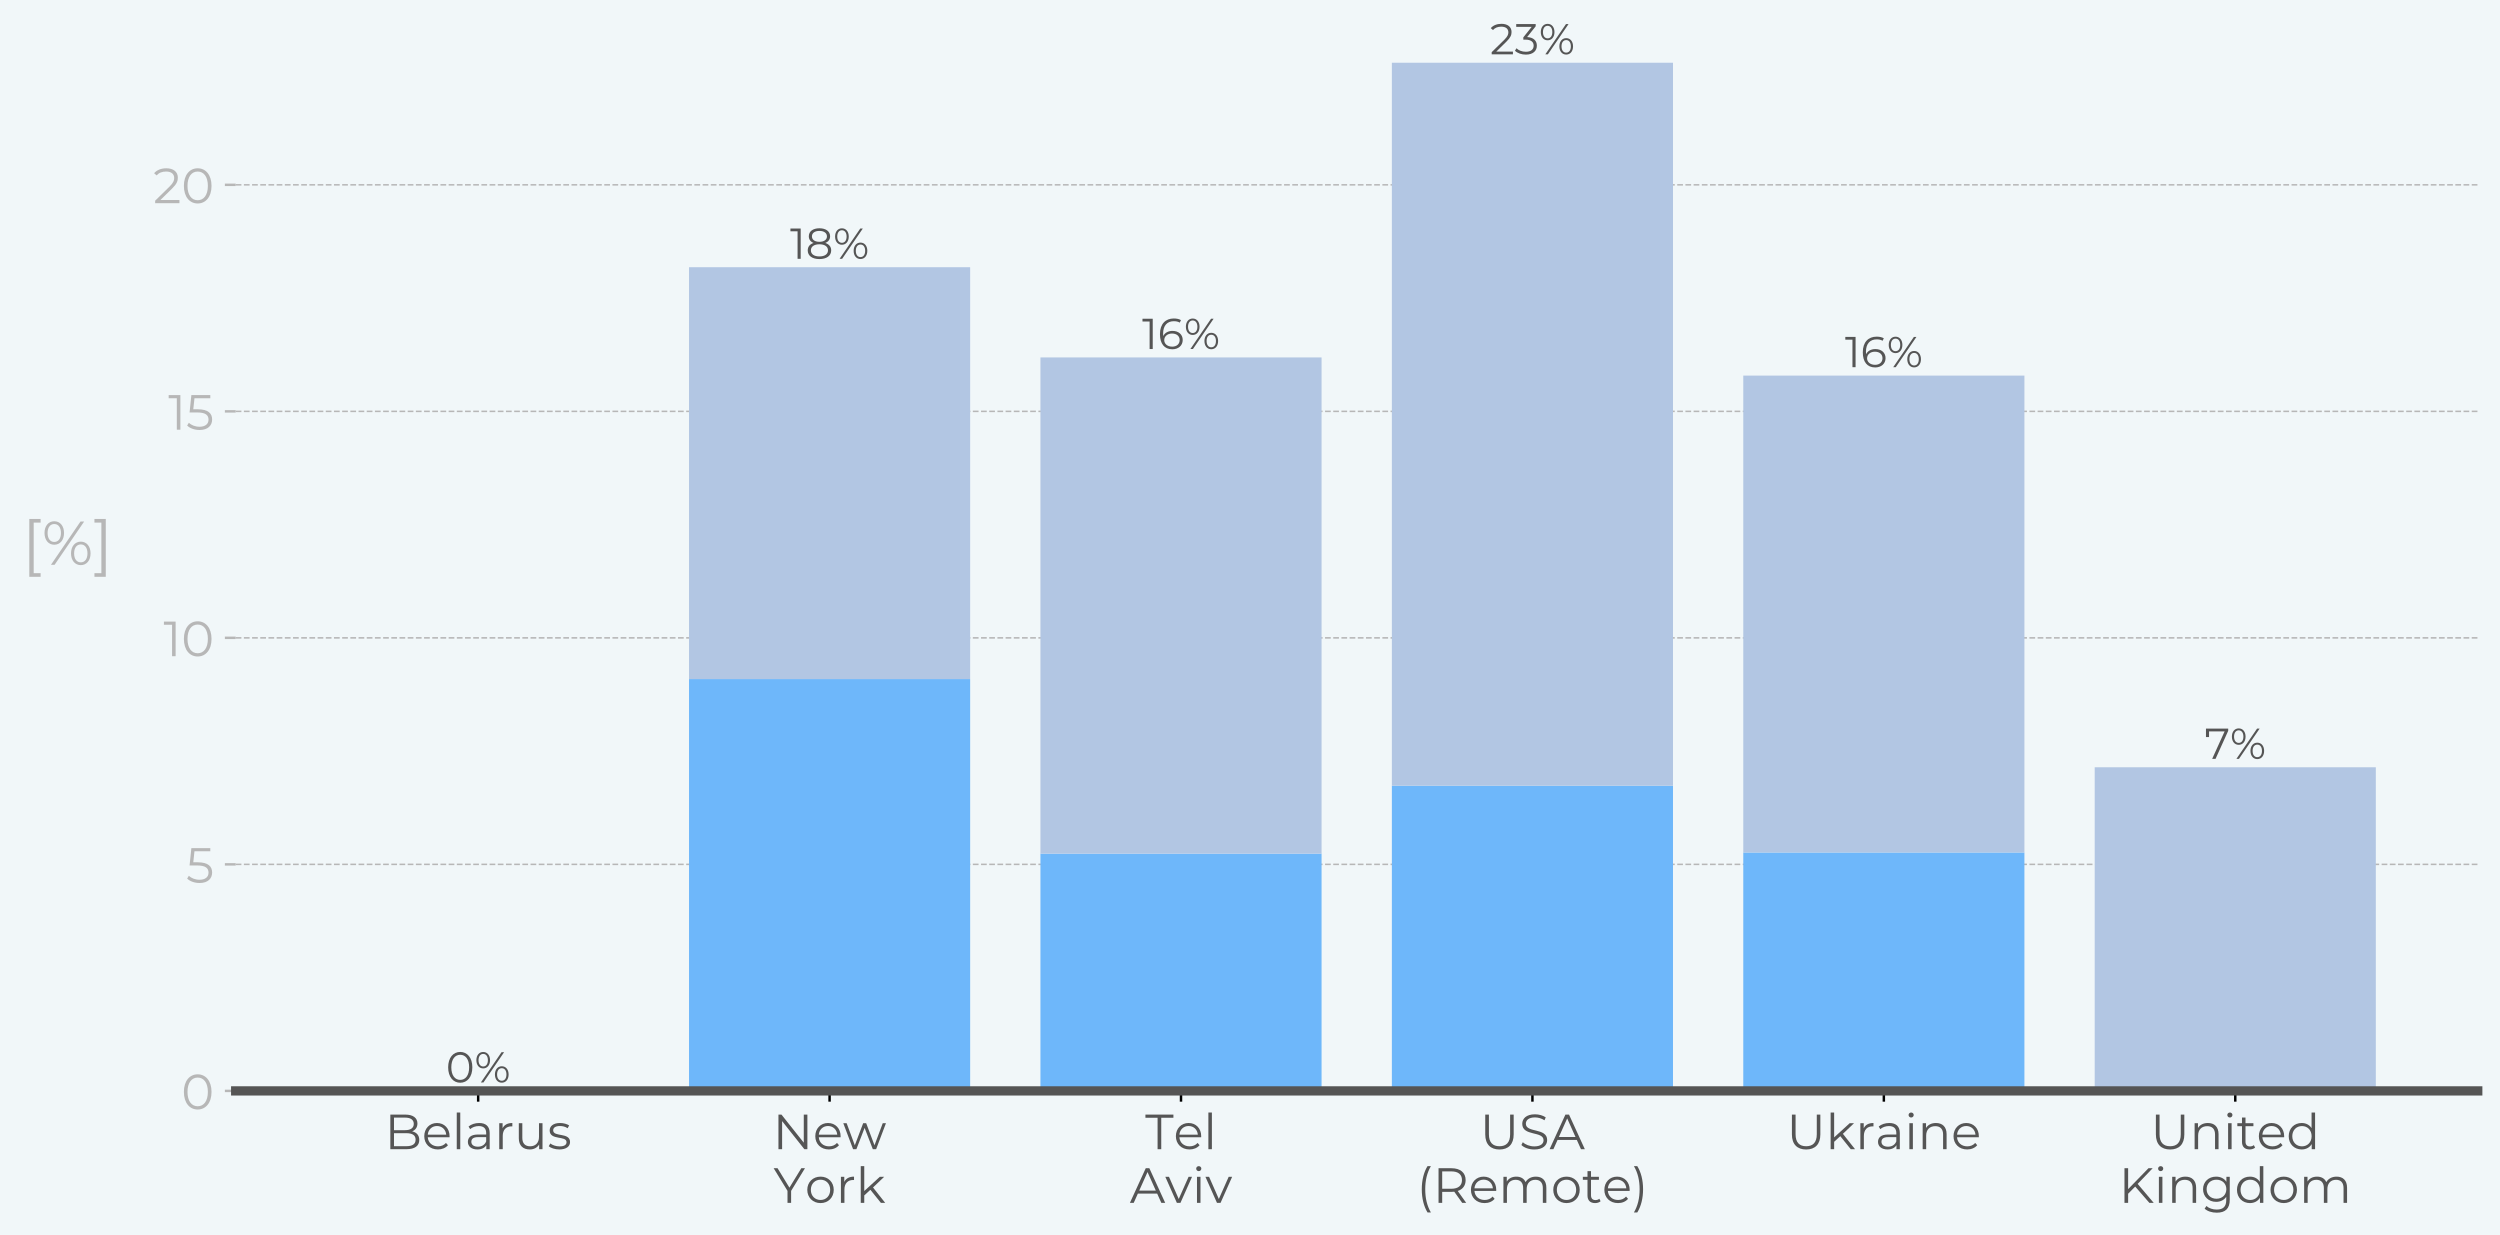
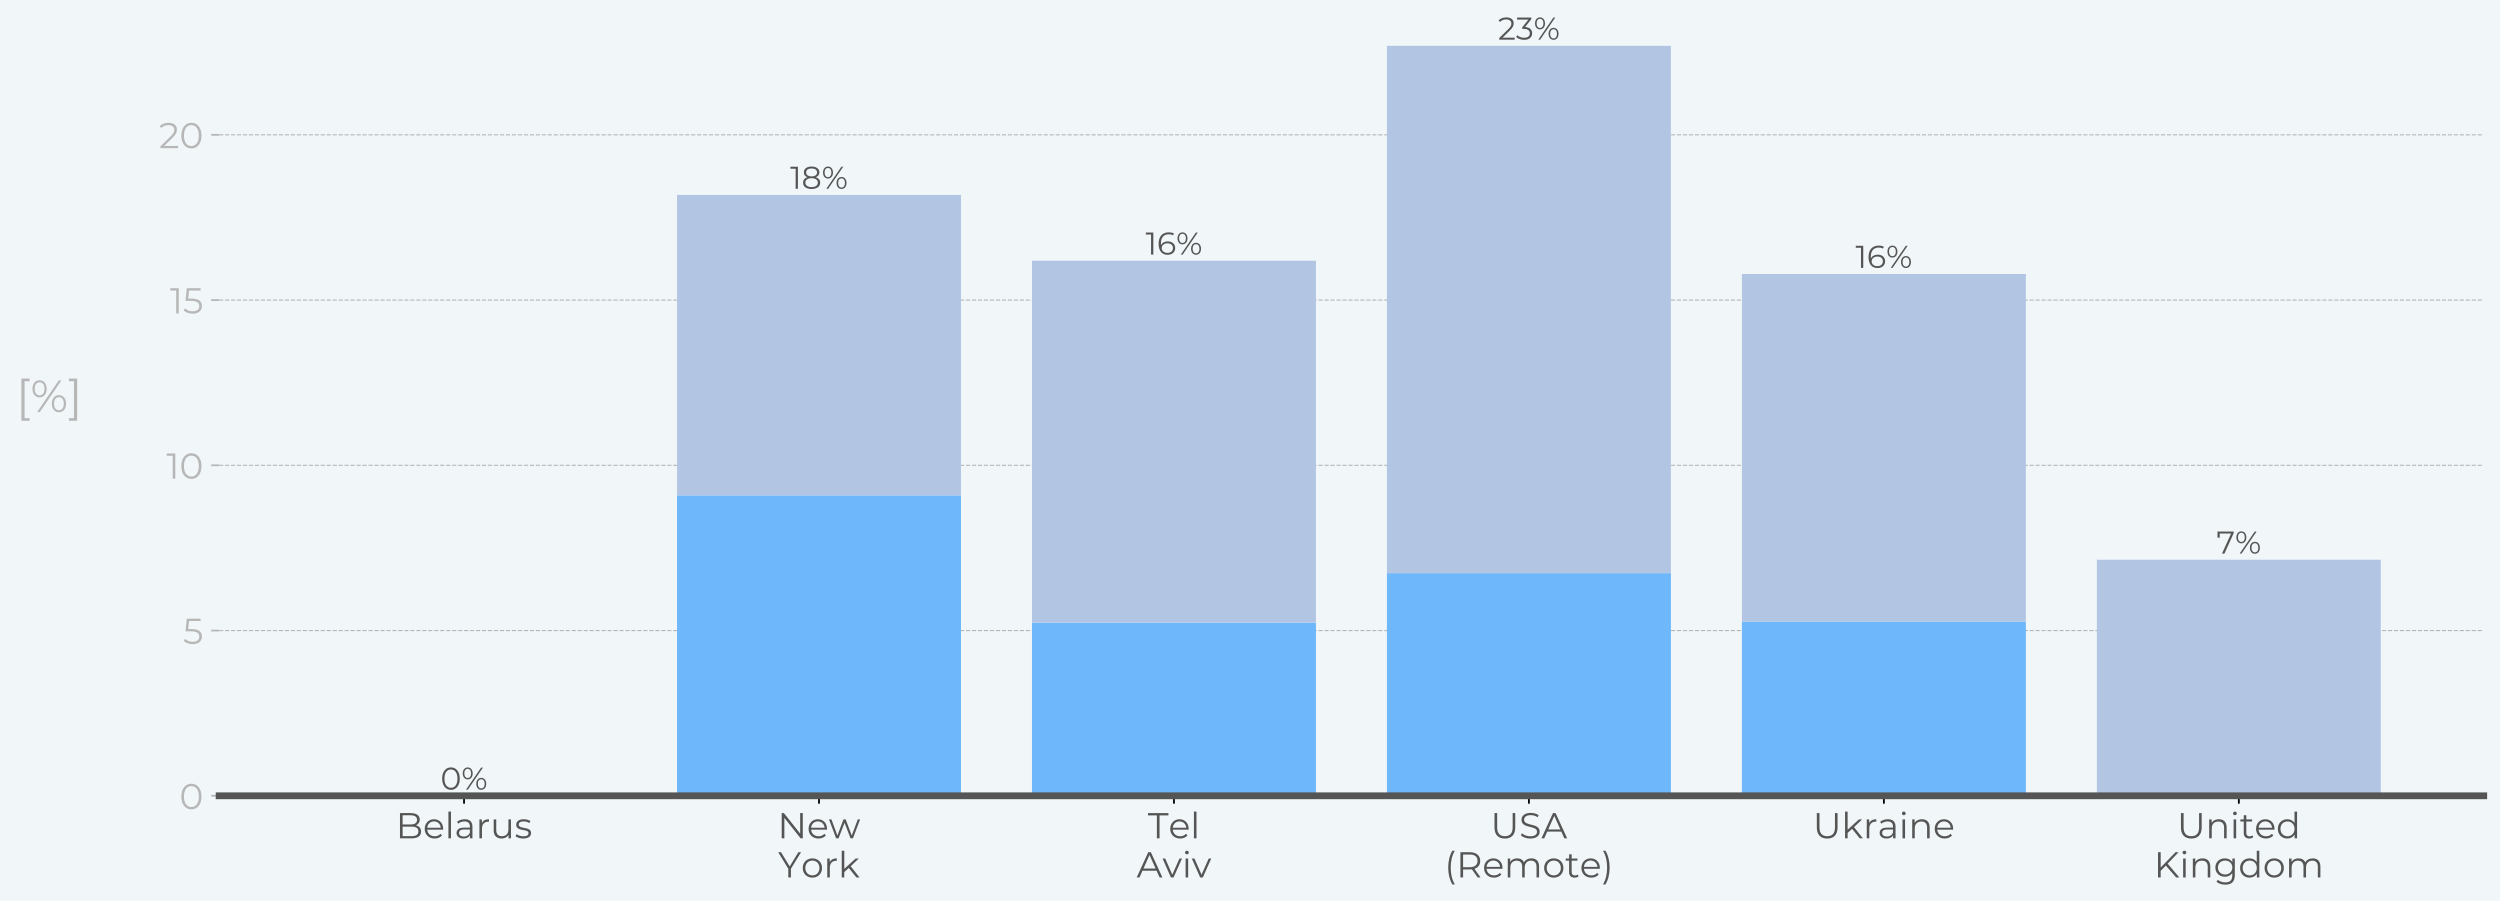
- <svg xmlns="http://www.w3.org/2000/svg" xmlns:xlink="http://www.w3.org/1999/xlink" width="808.855pt" height="399.555pt" viewBox="0 0 808.855 399.555" version="1.1">
+ <svg xmlns="http://www.w3.org/2000/svg" xmlns:xlink="http://www.w3.org/1999/xlink" width="1108.78pt" height="399.555pt" viewBox="0 0 1108.78 399.555" version="1.1">
  <defs>
    <style type="text/css">*{stroke-linejoin: round; stroke-linecap: butt}</style>
  </defs>
  <g id="figure_1">
    <g id="patch_1">
-       <path d="M 0 399.555  L 808.855 399.555  L 808.855 0  L 0 0  z " style="fill: #f1f7f9" />
+       <path d="M 0 399.555  L 1108.78 399.555  L 1108.78 0  L 0 0  z " style="fill: #f1f7f9" />
    </g>
    <g id="axes_1">
      <g id="patch_2">
-         <path d="M 76.255 352.945  L 801.655 352.945  L 801.655 20.305  L 76.255 20.305  z " style="fill: #f1f7f9" />
+         <path d="M 97.18 352.945  L 1101.58 352.945  L 1101.58 20.305  L 97.18 20.305  z " style="fill: #f1f7f9" />
      </g>
      <g id="matplotlib.axis_1">
        <g id="xtick_1">
          <g id="line2d_1">
            <defs>
-               <path id="m262beef859" d="M 0 0  L 0 3.5  " style="stroke: #000000; stroke-width: 0.8" />
+               <path id="m911ab6a9e3" d="M 0 0  L 0 3.5  " style="stroke: #000000; stroke-width: 0.8" />
            </defs>
            <g>
-               <use xlink:href="#m262beef859" x="154.707" y="352.945" style="stroke: #000000; stroke-width: 0.8" />
+               <use xlink:href="#m911ab6a9e3" x="205.806" y="352.945" style="stroke: #000000; stroke-width: 0.8" />
            </g>
          </g>
          <g id="text_1">
-             <g style="fill: #555555" transform="translate(124.4661 371.8178)scale(0.16 -0.16)">
+             <g style="fill: #555555" transform="translate(175.5651 371.8178)scale(0.16 -0.16)">
              <defs>
                <path id="Montserrat-Regular-42" d="M 3552 2310  C 3962 2477 4237 2816 4237 3328  C 4237 4058 3661 4480 2662 4480  L 730 4480  L 730 0  L 2790 0  C 3910 0 4474 435 4474 1197  C 4474 1805 4128 2182 3552 2310  z M 2630 4090  C 3347 4090 3763 3814 3763 3277  C 3763 2739 3347 2464 2630 2464  L 1203 2464  L 1203 4090  L 2630 4090  z M 2784 390  L 1203 390  L 1203 2074  L 2784 2074  C 3571 2074 4000 1818 4000 1235  C 4000 646 3571 390 2784 390  z " transform="scale(0.015625)" />
                <path id="Montserrat-Regular-65" d="M 3571 1683  C 3571 2694 2886 3392 1939 3392  C 992 3392 294 2682 294 1683  C 294 685 1011 -32 2061 -32  C 2592 -32 3059 160 3360 518  L 3104 813  C 2848 518 2483 371 2074 371  C 1338 371 800 838 749 1542  L 3565 1542  C 3565 1594 3571 1645 3571 1683  z M 1939 3002  C 2598 3002 3078 2541 3136 1882  L 749 1882  C 806 2541 1286 3002 1939 3002  z " transform="scale(0.015625)" />
                <path id="Montserrat-Regular-6c" d="M 634 0  L 1088 0  L 1088 4749  L 634 4749  L 634 0  z " transform="scale(0.015625)" />
                <path id="Montserrat-Regular-61" d="M 1811 3392  C 1280 3392 781 3226 442 2938  L 646 2598  C 922 2842 1331 2995 1766 2995  C 2394 2995 2720 2682 2720 2106  L 2720 1901  L 1651 1901  C 685 1901 352 1466 352 947  C 352 365 819 -32 1581 -32  C 2138 -32 2534 179 2739 525  L 2739 0  L 3174 0  L 3174 2086  C 3174 2957 2682 3392 1811 3392  z M 1651 326  C 1114 326 800 570 800 960  C 800 1306 1011 1562 1664 1562  L 2720 1562  L 2720 1011  C 2541 570 2163 326 1651 326  z " transform="scale(0.015625)" />
                <path id="Montserrat-Regular-72" d="M 1069 2707  L 1069 3366  L 634 3366  L 634 0  L 1088 0  L 1088 1715  C 1088 2509 1517 2957 2221 2957  C 2253 2957 2291 2950 2330 2950  L 2330 3392  C 1709 3392 1280 3155 1069 2707  z " transform="scale(0.015625)" />
                <path id="Montserrat-Regular-75" d="M 3213 3366  L 3213 1600  C 3213 832 2771 378 2067 378  C 1427 378 1056 742 1056 1459  L 1056 3366  L 602 3366  L 602 1414  C 602 448 1165 -32 2022 -32  C 2560 -32 2995 205 3232 614  L 3232 0  L 3667 0  L 3667 3366  L 3213 3366  z " transform="scale(0.015625)" />
                <path id="Montserrat-Regular-73" d="M 1536 -32  C 2413 -32 2925 346 2925 928  C 2925 2221 742 1536 742 2445  C 742 2765 1011 3002 1619 3002  C 1965 3002 2317 2918 2611 2714  L 2810 3078  C 2528 3270 2054 3392 1619 3392  C 762 3392 288 2982 288 2432  C 288 1101 2470 1792 2470 915  C 2470 582 2208 365 1568 365  C 1094 365 640 531 371 742  L 166 384  C 442 147 979 -32 1536 -32  z " transform="scale(0.015625)" />
              </defs>
              <use xlink:href="#Montserrat-Regular-42" />
              <use xlink:href="#Montserrat-Regular-65" x="75.4" />
              <use xlink:href="#Montserrat-Regular-6c" x="135.8" />
              <use xlink:href="#Montserrat-Regular-61" x="162.7" />
              <use xlink:href="#Montserrat-Regular-72" x="221.7" />
              <use xlink:href="#Montserrat-Regular-75" x="261.8" />
              <use xlink:href="#Montserrat-Regular-73" x="329.1" />
            </g>
          </g>
        </g>
        <g id="xtick_2">
          <g id="line2d_2">
            <g>
-               <use xlink:href="#m262beef859" x="268.406" y="352.945" style="stroke: #000000; stroke-width: 0.8" />
+               <use xlink:href="#m911ab6a9e3" x="363.236" y="352.945" style="stroke: #000000; stroke-width: 0.8" />
            </g>
          </g>
          <g id="text_2">
-             <g style="fill: #555555" transform="translate(250.0377 371.8178)scale(0.16 -0.16)">
+             <g style="fill: #555555" transform="translate(344.867 371.8178)scale(0.16 -0.16)">
              <defs>
                <path id="Montserrat-Regular-4e" d="M 4006 4480  L 4006 845  L 1120 4480  L 730 4480  L 730 0  L 1203 0  L 1203 3635  L 4083 0  L 4474 0  L 4474 4480  L 4006 4480  z " transform="scale(0.015625)" />
                <path id="Montserrat-Regular-77" d="M 5158 3366  L 4090 506  L 3014 3366  L 2624 3366  L 1542 506  L 486 3366  L 51 3366  L 1318 0  L 1747 0  L 2810 2758  L 3872 0  L 4301 0  L 5574 3366  L 5158 3366  z " transform="scale(0.015625)" />
              </defs>
              <use xlink:href="#Montserrat-Regular-4e" />
              <use xlink:href="#Montserrat-Regular-65" x="81.3" />
              <use xlink:href="#Montserrat-Regular-77" x="141.7" />
            </g>
-             <g style="fill: #555555" transform="translate(250.2952 389.1698)scale(0.16 -0.16)">
+             <g style="fill: #555555" transform="translate(345.1245 389.1698)scale(0.16 -0.16)">
              <defs>
                <path id="Montserrat-Regular-59" d="M 4058 4480  L 3584 4480  L 2048 1965  L 512 4480  L 6 4480  L 1798 1549  L 1798 0  L 2266 0  L 2266 1549  L 4058 4480  z " transform="scale(0.015625)" />
                <path id="Montserrat-Regular-6f" d="M 2010 -32  C 2995 -32 3718 685 3718 1683  C 3718 2682 2995 3392 2010 3392  C 1024 3392 294 2682 294 1683  C 294 685 1024 -32 2010 -32  z M 2010 371  C 1293 371 755 896 755 1683  C 755 2470 1293 2995 2010 2995  C 2726 2995 3258 2470 3258 1683  C 3258 896 2726 371 2010 371  z " transform="scale(0.015625)" />
                <path id="Montserrat-Regular-6b" d="M 3238 0  L 3795 0  L 2221 1990  L 3661 3366  L 3098 3366  L 1088 1530  L 1088 4749  L 634 4749  L 634 0  L 1088 0  L 1088 960  L 1882 1690  L 3238 0  z " transform="scale(0.015625)" />
              </defs>
              <use xlink:href="#Montserrat-Regular-59" />
              <use xlink:href="#Montserrat-Regular-6f" x="63.5" />
              <use xlink:href="#Montserrat-Regular-72" x="126.2" />
              <use xlink:href="#Montserrat-Regular-6b" x="166.3" />
            </g>
          </g>
        </g>
        <g id="xtick_3">
          <g id="line2d_3">
            <g>
-               <use xlink:href="#m262beef859" x="382.105" y="352.945" style="stroke: #000000; stroke-width: 0.8" />
+               <use xlink:href="#m911ab6a9e3" x="520.665" y="352.945" style="stroke: #000000; stroke-width: 0.8" />
            </g>
          </g>
          <g id="text_3">
-             <g style="fill: #555555" transform="translate(370.528 371.8178)scale(0.16 -0.16)">
+             <g style="fill: #555555" transform="translate(509.0878 371.8178)scale(0.16 -0.16)">
              <defs>
                <path id="Montserrat-Regular-54" d="M 1600 0  L 2074 0  L 2074 4070  L 3648 4070  L 3648 4480  L 26 4480  L 26 4070  L 1600 4070  L 1600 0  z " transform="scale(0.015625)" />
              </defs>
              <use xlink:href="#Montserrat-Regular-54" />
              <use xlink:href="#Montserrat-Regular-65" x="57.4" />
              <use xlink:href="#Montserrat-Regular-6c" x="117.8" />
            </g>
-             <g style="fill: #555555" transform="translate(365.5442 389.1698)scale(0.16 -0.16)">
+             <g style="fill: #555555" transform="translate(504.104 389.1698)scale(0.16 -0.16)">
              <defs>
                <path id="Montserrat-Regular-41" d="M 4077 0  L 4576 0  L 2528 4480  L 2061 4480  L 13 0  L 506 0  L 1043 1197  L 3539 1197  L 4077 0  z M 1216 1581  L 2291 3987  L 3366 1581  L 1216 1581  z " transform="scale(0.015625)" />
                <path id="Montserrat-Regular-76" d="M 3014 3366  L 1741 499  L 480 3366  L 6 3366  L 1498 0  L 1965 0  L 3462 3366  L 3014 3366  z " transform="scale(0.015625)" />
                <path id="Montserrat-Regular-69" d="M 864 4102  C 1056 4102 1197 4250 1197 4435  C 1197 4608 1050 4749 864 4749  C 678 4749 531 4602 531 4429  C 531 4250 678 4102 864 4102  z M 634 0  L 1088 0  L 1088 3366  L 634 3366  L 634 0  z " transform="scale(0.015625)" />
              </defs>
              <use xlink:href="#Montserrat-Regular-41" />
              <use xlink:href="#Montserrat-Regular-76" x="71.7" />
              <use xlink:href="#Montserrat-Regular-69" x="125.9" />
              <use xlink:href="#Montserrat-Regular-76" x="152.8" />
            </g>
          </g>
        </g>
        <g id="xtick_4">
          <g id="line2d_4">
            <g>
-               <use xlink:href="#m262beef859" x="495.805" y="352.945" style="stroke: #000000; stroke-width: 0.8" />
+               <use xlink:href="#m911ab6a9e3" x="678.095" y="352.945" style="stroke: #000000; stroke-width: 0.8" />
            </g>
          </g>
          <g id="text_4">
-             <g style="fill: #555555" transform="translate(478.812 371.8178)scale(0.16 -0.16)">
+             <g style="fill: #555555" transform="translate(661.1022 371.8178)scale(0.16 -0.16)">
              <defs>
                <path id="Montserrat-Regular-55" d="M 2534 -38  C 3680 -38 4371 627 4371 1914  L 4371 4480  L 3910 4480  L 3910 1933  C 3910 870 3411 384 2534 384  C 1664 384 1165 870 1165 1933  L 1165 4480  L 691 4480  L 691 1914  C 691 627 1389 -38 2534 -38  z " transform="scale(0.015625)" />
                <path id="Montserrat-Regular-53" d="M 1965 -38  C 3110 -38 3635 525 3635 1184  C 3635 2816 877 2074 877 3302  C 877 3750 1242 4115 2061 4115  C 2458 4115 2906 3994 3290 3744  L 3450 4122  C 3091 4371 2566 4518 2061 4518  C 922 4518 410 3949 410 3290  C 410 1632 3168 2387 3168 1158  C 3168 717 2803 365 1965 365  C 1376 365 806 595 486 909  L 301 544  C 634 198 1293 -38 1965 -38  z " transform="scale(0.015625)" />
              </defs>
              <use xlink:href="#Montserrat-Regular-55" />
              <use xlink:href="#Montserrat-Regular-53" x="79.2" />
              <use xlink:href="#Montserrat-Regular-41" x="140.7" />
            </g>
-             <g style="fill: #555555" transform="translate(458.3395 389.1698)scale(0.16 -0.16)">
+             <g style="fill: #555555" transform="translate(640.6297 389.1698)scale(0.16 -0.16)">
              <defs>
                <path id="Montserrat-Regular-28" d="M 1408 -1242  L 1843 -1242  C 1338 -365 1114 614 1114 1754  C 1114 2893 1338 3872 1843 4749  L 1408 4749  C 934 3987 666 2931 666 1754  C 666 576 934 -467 1408 -1242  z " transform="scale(0.015625)" />
                <path id="Montserrat-Regular-52" d="M 4307 0  L 3213 1536  C 3866 1747 4237 2240 4237 2944  C 4237 3904 3546 4480 2406 4480  L 730 4480  L 730 0  L 1203 0  L 1203 1421  L 2406 1421  C 2534 1421 2650 1427 2765 1440  L 3789 0  L 4307 0  z M 2394 1824  L 1203 1824  L 1203 4070  L 2394 4070  C 3290 4070 3763 3661 3763 2944  C 3763 2240 3290 1824 2394 1824  z " transform="scale(0.015625)" />
                <path id="Montserrat-Regular-6d" d="M 4832 3392  C 4224 3392 3744 3117 3501 2682  C 3296 3155 2861 3392 2304 3392  C 1741 3392 1306 3155 1069 2752  L 1069 3366  L 634 3366  L 634 0  L 1088 0  L 1088 1766  C 1088 2534 1530 2982 2214 2982  C 2829 2982 3187 2618 3187 1907  L 3187 0  L 3642 0  L 3642 1766  C 3642 2534 4077 2982 4768 2982  C 5376 2982 5734 2618 5734 1907  L 5734 0  L 6189 0  L 6189 1952  C 6189 2918 5651 3392 4832 3392  z " transform="scale(0.015625)" />
                <path id="Montserrat-Regular-74" d="M 2246 531  C 2118 416 1933 358 1747 358  C 1370 358 1165 576 1165 973  L 1165 2982  L 2189 2982  L 2189 3366  L 1165 3366  L 1165 4102  L 710 4102  L 710 3366  L 109 3366  L 109 2982  L 710 2982  L 710 947  C 710 326 1062 -32 1696 -32  C 1958 -32 2227 45 2406 205  L 2246 531  z " transform="scale(0.015625)" />
                <path id="Montserrat-Regular-29" d="M 691 -1242  C 1171 -467 1440 576 1440 1754  C 1440 2931 1171 3987 691 4749  L 256 4749  C 768 3872 992 2893 992 1754  C 992 614 768 -365 256 -1242  L 691 -1242  z " transform="scale(0.015625)" />
              </defs>
              <use xlink:href="#Montserrat-Regular-28" />
              <use xlink:href="#Montserrat-Regular-52" x="32.9" />
              <use xlink:href="#Montserrat-Regular-65" x="105.2" />
              <use xlink:href="#Montserrat-Regular-6d" x="165.6" />
              <use xlink:href="#Montserrat-Regular-6f" x="271.7" />
              <use xlink:href="#Montserrat-Regular-74" x="334.4" />
              <use xlink:href="#Montserrat-Regular-65" x="375" />
              <use xlink:href="#Montserrat-Regular-29" x="435.4" />
            </g>
          </g>
        </g>
        <g id="xtick_5">
          <g id="line2d_5">
            <g>
-               <use xlink:href="#m262beef859" x="609.504" y="352.945" style="stroke: #000000; stroke-width: 0.8" />
+               <use xlink:href="#m911ab6a9e3" x="835.524" y="352.945" style="stroke: #000000; stroke-width: 0.8" />
            </g>
          </g>
          <g id="text_5">
-             <g style="fill: #555555" transform="translate(578.0311 371.8178)scale(0.16 -0.16)">
+             <g style="fill: #555555" transform="translate(804.0517 371.8178)scale(0.16 -0.16)">
              <defs>
                <path id="Montserrat-Regular-6e" d="M 2349 3392  C 1766 3392 1312 3155 1069 2746  L 1069 3366  L 634 3366  L 634 0  L 1088 0  L 1088 1766  C 1088 2534 1542 2982 2266 2982  C 2906 2982 3277 2618 3277 1907  L 3277 0  L 3731 0  L 3731 1952  C 3731 2918 3168 3392 2349 3392  z " transform="scale(0.015625)" />
              </defs>
              <use xlink:href="#Montserrat-Regular-55" />
              <use xlink:href="#Montserrat-Regular-6b" x="79.2" />
              <use xlink:href="#Montserrat-Regular-72" x="139.3" />
              <use xlink:href="#Montserrat-Regular-61" x="179.4" />
              <use xlink:href="#Montserrat-Regular-69" x="238.4" />
              <use xlink:href="#Montserrat-Regular-6e" x="265.3" />
              <use xlink:href="#Montserrat-Regular-65" x="333" />
            </g>
          </g>
        </g>
        <g id="xtick_6">
          <g id="line2d_6">
            <g>
-               <use xlink:href="#m262beef859" x="723.203" y="352.945" style="stroke: #000000; stroke-width: 0.8" />
+               <use xlink:href="#m911ab6a9e3" x="992.954" y="352.945" style="stroke: #000000; stroke-width: 0.8" />
            </g>
          </g>
          <g id="text_6">
-             <g style="fill: #555555" transform="translate(695.7939 371.8178)scale(0.16 -0.16)">
+             <g style="fill: #555555" transform="translate(965.5449 371.8178)scale(0.16 -0.16)">
              <defs>
                <path id="Montserrat-Regular-64" d="M 3251 4749  L 3251 2726  C 2970 3162 2509 3392 1971 3392  C 1011 3392 294 2701 294 1683  C 294 666 1011 -32 1971 -32  C 2528 -32 2995 211 3270 666  L 3270 0  L 3706 0  L 3706 4749  L 3251 4749  z M 2010 371  C 1293 371 755 896 755 1683  C 755 2470 1293 2995 2010 2995  C 2720 2995 3258 2470 3258 1683  C 3258 896 2720 371 2010 371  z " transform="scale(0.015625)" />
              </defs>
              <use xlink:href="#Montserrat-Regular-55" />
              <use xlink:href="#Montserrat-Regular-6e" x="79.2" />
              <use xlink:href="#Montserrat-Regular-69" x="146.9" />
              <use xlink:href="#Montserrat-Regular-74" x="173.8" />
              <use xlink:href="#Montserrat-Regular-65" x="214.4" />
              <use xlink:href="#Montserrat-Regular-64" x="274.8" />
            </g>
-             <g style="fill: #555555" transform="translate(685.5314 389.1698)scale(0.16 -0.16)">
+             <g style="fill: #555555" transform="translate(955.2824 389.1698)scale(0.16 -0.16)">
              <defs>
                <path id="Montserrat-Regular-4b" d="M 3949 0  L 4512 0  L 2438 2451  L 4378 4480  L 3834 4480  L 1203 1773  L 1203 4480  L 730 4480  L 730 0  L 1203 0  L 1203 1178  L 2118 2106  L 3949 0  z " transform="scale(0.015625)" />
                <path id="Montserrat-Regular-67" d="M 3315 3366  L 3315 2720  C 3034 3162 2547 3392 1984 3392  C 1024 3392 294 2733 294 1766  C 294 800 1024 128 1984 128  C 2534 128 3014 352 3296 781  L 3296 352  C 3296 -480 2906 -870 2054 -870  C 1536 -870 1050 -698 730 -410  L 499 -755  C 851 -1088 1453 -1274 2067 -1274  C 3181 -1274 3750 -749 3750 410  L 3750 3366  L 3315 3366  z M 2029 531  C 1286 531 755 1037 755 1766  C 755 2496 1286 2995 2029 2995  C 2771 2995 3309 2496 3309 1766  C 3309 1037 2771 531 2029 531  z " transform="scale(0.015625)" />
              </defs>
              <use xlink:href="#Montserrat-Regular-4b" />
              <use xlink:href="#Montserrat-Regular-69" x="71.1" />
              <use xlink:href="#Montserrat-Regular-6e" x="98" />
              <use xlink:href="#Montserrat-Regular-67" x="165.7" />
              <use xlink:href="#Montserrat-Regular-64" x="234.3" />
              <use xlink:href="#Montserrat-Regular-6f" x="302.1" />
              <use xlink:href="#Montserrat-Regular-6d" x="364.8" />
            </g>
          </g>
        </g>
      </g>
      <g id="matplotlib.axis_2">
        <g id="ytick_1">
          <g id="line2d_7">
-             <path d="M 76.255 352.945  L 801.655 352.945  " clip-path="url(#p90f7e9ba28)" style="fill: none; stroke-dasharray: 1.85,0.8; stroke-dashoffset: 0; stroke: #b7b7b7; stroke-width: 0.5" />
+             <path d="M 97.18 352.945  L 1101.58 352.945  " clip-path="url(#p90f47c524f)" style="fill: none; stroke-dasharray: 1.85,0.8; stroke-dashoffset: 0; stroke: #b7b7b7; stroke-width: 0.5" />
          </g>
          <g id="line2d_8">
            <defs>
-               <path id="m12aa6c1b37" d="M 0 0  L -3.5 0  " style="stroke: #b7b7b7; stroke-width: 0.8" />
+               <path id="m879b8df2f1" d="M 0 0  L -3.5 0  " style="stroke: #b7b7b7; stroke-width: 0.8" />
            </defs>
            <g>
-               <use xlink:href="#m12aa6c1b37" x="76.255" y="352.945" style="fill: #b7b7b7; stroke: #b7b7b7; stroke-width: 0.8" />
+               <use xlink:href="#m879b8df2f1" x="97.18" y="352.945" style="fill: #b7b7b7; stroke: #b7b7b7; stroke-width: 0.8" />
            </g>
          </g>
          <g id="text_7">
-             <g style="fill: #b7b7b7" transform="translate(58.6625 358.8816)scale(0.16 -0.16)">
+             <g style="fill: #b7b7b7" transform="translate(79.5875 358.8816)scale(0.16 -0.16)">
              <defs>
                <path id="Montserrat-Regular-30" d="M 2118 -38  C 3155 -38 3910 813 3910 2240  C 3910 3667 3155 4518 2118 4518  C 1082 4518 333 3667 333 2240  C 333 813 1082 -38 2118 -38  z M 2118 384  C 1338 384 800 1043 800 2240  C 800 3437 1338 4096 2118 4096  C 2899 4096 3437 3437 3437 2240  C 3437 1043 2899 384 2118 384  z " transform="scale(0.015625)" />
              </defs>
              <use xlink:href="#Montserrat-Regular-30" />
            </g>
          </g>
        </g>
        <g id="ytick_2">
          <g id="line2d_9">
-             <path d="M 76.255 279.661  L 801.655 279.661  " clip-path="url(#p90f7e9ba28)" style="fill: none; stroke-dasharray: 1.85,0.8; stroke-dashoffset: 0; stroke: #b7b7b7; stroke-width: 0.5" />
+             <path d="M 97.18 279.661  L 1101.58 279.661  " clip-path="url(#p90f47c524f)" style="fill: none; stroke-dasharray: 1.85,0.8; stroke-dashoffset: 0; stroke: #b7b7b7; stroke-width: 0.5" />
          </g>
          <g id="line2d_10">
            <g>
-               <use xlink:href="#m12aa6c1b37" x="76.255" y="279.661" style="fill: #b7b7b7; stroke: #b7b7b7; stroke-width: 0.8" />
+               <use xlink:href="#m879b8df2f1" x="97.18" y="279.661" style="fill: #b7b7b7; stroke: #b7b7b7; stroke-width: 0.8" />
            </g>
          </g>
          <g id="text_8">
-             <g style="fill: #b7b7b7" transform="translate(60.2 285.5968)scale(0.16 -0.16)">
+             <g style="fill: #b7b7b7" transform="translate(81.125 285.5968)scale(0.16 -0.16)">
              <defs>
                <path id="Montserrat-Regular-35" d="M 1510 2643  L 934 2643  L 1088 4070  L 3136 4070  L 3136 4480  L 685 4480  L 454 2234  L 1408 2234  C 2547 2234 2906 1875 2906 1299  C 2906 755 2502 384 1741 384  C 1165 384 653 602 365 902  L 141 538  C 486 186 1101 -38 1747 -38  C 2842 -38 3373 557 3373 1318  C 3373 2112 2861 2643 1510 2643  z " transform="scale(0.015625)" />
              </defs>
              <use xlink:href="#Montserrat-Regular-35" />
            </g>
          </g>
        </g>
        <g id="ytick_3">
          <g id="line2d_11">
-             <path d="M 76.255 206.376  L 801.655 206.376  " clip-path="url(#p90f7e9ba28)" style="fill: none; stroke-dasharray: 1.85,0.8; stroke-dashoffset: 0; stroke: #b7b7b7; stroke-width: 0.5" />
+             <path d="M 97.18 206.376  L 1101.58 206.376  " clip-path="url(#p90f47c524f)" style="fill: none; stroke-dasharray: 1.85,0.8; stroke-dashoffset: 0; stroke: #b7b7b7; stroke-width: 0.5" />
          </g>
          <g id="line2d_12">
            <g>
-               <use xlink:href="#m12aa6c1b37" x="76.255" y="206.376" style="fill: #b7b7b7; stroke: #b7b7b7; stroke-width: 0.8" />
+               <use xlink:href="#m879b8df2f1" x="97.18" y="206.376" style="fill: #b7b7b7; stroke: #b7b7b7; stroke-width: 0.8" />
            </g>
          </g>
          <g id="text_9">
-             <g style="fill: #b7b7b7" transform="translate(52.8875 212.3121)scale(0.16 -0.16)">
+             <g style="fill: #b7b7b7" transform="translate(73.8125 212.3121)scale(0.16 -0.16)">
              <defs>
                <path id="Montserrat-Regular-31" d="M 58 4480  L 58 4070  L 1114 4070  L 1114 0  L 1574 0  L 1574 4480  L 58 4480  z " transform="scale(0.015625)" />
              </defs>
              <use xlink:href="#Montserrat-Regular-31" />
              <use xlink:href="#Montserrat-Regular-30" x="36.1" />
            </g>
          </g>
        </g>
        <g id="ytick_4">
          <g id="line2d_13">
-             <path d="M 76.255 133.091  L 801.655 133.091  " clip-path="url(#p90f7e9ba28)" style="fill: none; stroke-dasharray: 1.85,0.8; stroke-dashoffset: 0; stroke: #b7b7b7; stroke-width: 0.5" />
+             <path d="M 97.18 133.091  L 1101.58 133.091  " clip-path="url(#p90f47c524f)" style="fill: none; stroke-dasharray: 1.85,0.8; stroke-dashoffset: 0; stroke: #b7b7b7; stroke-width: 0.5" />
          </g>
          <g id="line2d_14">
            <g>
-               <use xlink:href="#m12aa6c1b37" x="76.255" y="133.091" style="fill: #b7b7b7; stroke: #b7b7b7; stroke-width: 0.8" />
+               <use xlink:href="#m879b8df2f1" x="97.18" y="133.091" style="fill: #b7b7b7; stroke: #b7b7b7; stroke-width: 0.8" />
            </g>
          </g>
          <g id="text_10">
-             <g style="fill: #b7b7b7" transform="translate(54.425 139.0273)scale(0.16 -0.16)">
+             <g style="fill: #b7b7b7" transform="translate(75.35 139.0273)scale(0.16 -0.16)">
              <use xlink:href="#Montserrat-Regular-31" />
              <use xlink:href="#Montserrat-Regular-35" x="36.1" />
            </g>
          </g>
        </g>
        <g id="ytick_5">
          <g id="line2d_15">
-             <path d="M 76.255 59.806  L 801.655 59.806  " clip-path="url(#p90f7e9ba28)" style="fill: none; stroke-dasharray: 1.85,0.8; stroke-dashoffset: 0; stroke: #b7b7b7; stroke-width: 0.5" />
+             <path d="M 97.18 59.806  L 1101.58 59.806  " clip-path="url(#p90f47c524f)" style="fill: none; stroke-dasharray: 1.85,0.8; stroke-dashoffset: 0; stroke: #b7b7b7; stroke-width: 0.5" />
          </g>
          <g id="line2d_16">
            <g>
-               <use xlink:href="#m12aa6c1b37" x="76.255" y="59.806" style="fill: #b7b7b7; stroke: #b7b7b7; stroke-width: 0.8" />
+               <use xlink:href="#m879b8df2f1" x="97.18" y="59.806" style="fill: #b7b7b7; stroke: #b7b7b7; stroke-width: 0.8" />
            </g>
          </g>
          <g id="text_11">
-             <g style="fill: #b7b7b7" transform="translate(49.575 65.74256)scale(0.16 -0.16)">
+             <g style="fill: #b7b7b7" transform="translate(70.5 65.74256)scale(0.16 -0.16)">
              <defs>
                <path id="Montserrat-Regular-32" d="M 928 410  L 2451 1907  C 3053 2496 3187 2880 3187 3309  C 3187 4058 2611 4518 1702 4518  C 1018 4518 461 4288 115 3878  L 442 3597  C 736 3936 1139 4096 1664 4096  C 2349 4096 2714 3776 2714 3258  C 2714 2950 2618 2650 2112 2150  L 250 326  L 250 0  L 3392 0  L 3392 410  L 928 410  z " transform="scale(0.015625)" />
              </defs>
              <use xlink:href="#Montserrat-Regular-32" />
              <use xlink:href="#Montserrat-Regular-30" x="56.8" />
            </g>
          </g>
        </g>
        <g id="text_12">
          <g style="fill: #b7b7b7" transform="translate(7.2 182.7441)scale(0.2 -0.2)">
            <defs>
              <path id="Montserrat-Regular-5b" d="M 730 -1242  L 1901 -1242  L 1901 -864  L 1184 -864  L 1184 4371  L 1901 4371  L 1901 4749  L 730 4749  L 730 -1242  z " transform="scale(0.015625)" />
              <path id="Montserrat-Regular-25" d="M 1280 2080  C 1875 2080 2291 2560 2291 3296  C 2291 4032 1875 4512 1280 4512  C 678 4512 269 4026 269 3296  C 269 2566 678 2080 1280 2080  z M 934 0  L 1312 0  L 4371 4480  L 3994 4480  L 934 0  z M 1280 2368  C 858 2368 589 2720 589 3296  C 589 3872 858 4224 1280 4224  C 1696 4224 1971 3878 1971 3296  C 1971 2714 1696 2368 1280 2368  z M 4026 -32  C 4627 -32 5037 454 5037 1184  C 5037 1914 4627 2400 4026 2400  C 3430 2400 3014 1914 3014 1184  C 3014 454 3430 -32 4026 -32  z M 4026 256  C 3610 256 3334 602 3334 1184  C 3334 1766 3610 2112 4026 2112  C 4448 2112 4717 1760 4717 1184  C 4717 608 4448 256 4026 256  z " transform="scale(0.015625)" />
              <path id="Montserrat-Regular-5d" d="M 1306 -1242  L 1306 4749  L 134 4749  L 134 4371  L 851 4371  L 851 -864  L 134 -864  L 134 -1242  L 1306 -1242  z " transform="scale(0.015625)" />
            </defs>
            <use xlink:href="#Montserrat-Regular-5b" />
            <use xlink:href="#Montserrat-Regular-25" x="31.8" />
            <use xlink:href="#Montserrat-Regular-5d" x="114.7" />
          </g>
        </g>
      </g>
      <g id="patch_3">
-         <path d="M 109.228 352.945  L 200.187 352.945  L 200.187 352.945  L 109.228 352.945  z " clip-path="url(#p90f7e9ba28)" style="fill: #6eb7fa" />
+         <path d="M 142.835 352.945  L 268.778 352.945  L 268.778 352.945  L 142.835 352.945  z " clip-path="url(#p90f47c524f)" style="fill: #6eb7fa" />
      </g>
      <g id="patch_4">
-         <path d="M 222.927 352.945  L 313.886 352.945  L 313.886 219.7  L 222.927 219.7  z " clip-path="url(#p90f7e9ba28)" style="fill: #6eb7fa" />
+         <path d="M 300.264 352.945  L 426.208 352.945  L 426.208 219.7  L 300.264 219.7  z " clip-path="url(#p90f47c524f)" style="fill: #6eb7fa" />
      </g>
      <g id="patch_5">
-         <path d="M 336.626 352.945  L 427.585 352.945  L 427.585 276.171  L 336.626 276.171  z " clip-path="url(#p90f7e9ba28)" style="fill: #6eb7fa" />
+         <path d="M 457.693 352.945  L 583.637 352.945  L 583.637 276.171  L 457.693 276.171  z " clip-path="url(#p90f47c524f)" style="fill: #6eb7fa" />
      </g>
      <g id="patch_6">
-         <path d="M 450.325 352.945  L 541.284 352.945  L 541.284 254.193  L 450.325 254.193  z " clip-path="url(#p90f7e9ba28)" style="fill: #6eb7fa" />
+         <path d="M 615.123 352.945  L 741.067 352.945  L 741.067 254.193  L 615.123 254.193  z " clip-path="url(#p90f47c524f)" style="fill: #6eb7fa" />
      </g>
      <g id="patch_7">
-         <path d="M 564.024 352.945  L 654.983 352.945  L 654.983 275.803  L 564.024 275.803  z " clip-path="url(#p90f7e9ba28)" style="fill: #6eb7fa" />
+         <path d="M 772.552 352.945  L 898.496 352.945  L 898.496 275.803  L 772.552 275.803  z " clip-path="url(#p90f47c524f)" style="fill: #6eb7fa" />
      </g>
      <g id="patch_8">
-         <path d="M 677.723 352.945  L 768.682 352.945  L 768.682 352.945  L 677.723 352.945  z " clip-path="url(#p90f7e9ba28)" style="fill: #6eb7fa" />
+         <path d="M 929.982 352.945  L 1055.925 352.945  L 1055.925 352.945  L 929.982 352.945  z " clip-path="url(#p90f47c524f)" style="fill: #6eb7fa" />
      </g>
      <g id="patch_9">
-         <path d="M 109.228 352.945  L 200.187 352.945  L 200.187 352.945  L 109.228 352.945  z " clip-path="url(#p90f7e9ba28)" style="fill: #b2c6e3" />
+         <path d="M 142.835 352.945  L 268.778 352.945  L 268.778 352.945  L 142.835 352.945  z " clip-path="url(#p90f47c524f)" style="fill: #b2c6e3" />
      </g>
      <g id="patch_10">
-         <path d="M 222.927 219.7  L 313.886 219.7  L 313.886 86.455  L 222.927 86.455  z " clip-path="url(#p90f7e9ba28)" style="fill: #b2c6e3" />
+         <path d="M 300.264 219.7  L 426.208 219.7  L 426.208 86.455  L 300.264 86.455  z " clip-path="url(#p90f47c524f)" style="fill: #b2c6e3" />
      </g>
      <g id="patch_11">
-         <path d="M 336.626 276.171  L 427.585 276.171  L 427.585 115.642  L 336.626 115.642  z " clip-path="url(#p90f7e9ba28)" style="fill: #b2c6e3" />
+         <path d="M 457.693 276.171  L 583.637 276.171  L 583.637 115.642  L 457.693 115.642  z " clip-path="url(#p90f47c524f)" style="fill: #b2c6e3" />
      </g>
      <g id="patch_12">
-         <path d="M 450.325 254.193  L 541.284 254.193  L 541.284 20.305  L 450.325 20.305  z " clip-path="url(#p90f7e9ba28)" style="fill: #b2c6e3" />
+         <path d="M 615.123 254.193  L 741.067 254.193  L 741.067 20.305  L 615.123 20.305  z " clip-path="url(#p90f47c524f)" style="fill: #b2c6e3" />
      </g>
      <g id="patch_13">
-         <path d="M 564.024 275.803  L 654.983 275.803  L 654.983 121.52  L 564.024 121.52  z " clip-path="url(#p90f7e9ba28)" style="fill: #b2c6e3" />
+         <path d="M 772.552 275.803  L 898.496 275.803  L 898.496 121.52  L 772.552 121.52  z " clip-path="url(#p90f47c524f)" style="fill: #b2c6e3" />
      </g>
      <g id="patch_14">
-         <path d="M 677.723 352.945  L 768.682 352.945  L 768.682 248.253  L 677.723 248.253  z " clip-path="url(#p90f7e9ba28)" style="fill: #b2c6e3" />
+         <path d="M 929.982 352.945  L 1055.925 352.945  L 1055.925 248.253  L 929.982 248.253  z " clip-path="url(#p90f47c524f)" style="fill: #b2c6e3" />
      </g>
      <g id="text_13">
-         <g style="fill: #555555" transform="translate(144.2697 350.2284)scale(0.14 -0.14)">
+         <g style="fill: #555555" transform="translate(195.3687 350.2284)scale(0.14 -0.14)">
          <use xlink:href="#Montserrat-Regular-30" />
          <use xlink:href="#Montserrat-Regular-25" x="66.2" />
        </g>
      </g>
      <g id="text_14">
-         <g style="fill: #555555" transform="translate(255.6106 83.73844)scale(0.14 -0.14)">
+         <g style="fill: #555555" transform="translate(350.44 83.73844)scale(0.14 -0.14)">
          <defs>
            <path id="Montserrat-Regular-38" d="M 2899 2349  C 3360 2528 3616 2867 3616 3334  C 3616 4064 2982 4518 2035 4518  C 1088 4518 467 4064 467 3334  C 467 2867 717 2528 1171 2349  C 614 2163 307 1786 307 1248  C 307 454 960 -38 2035 -38  C 3104 -38 3776 454 3776 1248  C 3776 1779 3462 2163 2899 2349  z M 928 3322  C 928 3821 1357 4128 2035 4128  C 2707 4128 3149 3821 3149 3315  C 3149 2829 2733 2515 2035 2515  C 1338 2515 928 2829 928 3322  z M 2035 352  C 1242 352 774 698 774 1254  C 774 1805 1242 2150 2035 2150  C 2829 2150 3302 1805 3302 1254  C 3302 698 2829 352 2035 352  z " transform="scale(0.015625)" />
          </defs>
          <use xlink:href="#Montserrat-Regular-31" />
          <use xlink:href="#Montserrat-Regular-38" x="36.1" />
          <use xlink:href="#Montserrat-Regular-25" x="99.9" />
        </g>
      </g>
      <g id="text_15">
-         <g style="fill: #555555" transform="translate(369.512 112.9254)scale(0.14 -0.14)">
+         <g style="fill: #555555" transform="translate(508.0718 112.9254)scale(0.14 -0.14)">
          <defs>
            <path id="Montserrat-Regular-36" d="M 2189 2682  C 1568 2682 1043 2406 819 1914  C 806 2048 800 2176 800 2278  C 800 3494 1421 4115 2387 4115  C 2720 4115 3027 4058 3258 3904  L 3443 4275  C 3162 4448 2784 4518 2381 4518  C 1165 4518 333 3725 333 2202  C 333 787 979 -38 2170 -38  C 3040 -38 3699 499 3699 1338  C 3699 2157 3078 2682 2189 2682  z M 2150 352  C 1376 352 966 819 966 1312  C 966 1869 1434 2291 2118 2291  C 2810 2291 3245 1914 3245 1325  C 3245 730 2797 352 2150 352  z " transform="scale(0.015625)" />
          </defs>
          <use xlink:href="#Montserrat-Regular-31" />
          <use xlink:href="#Montserrat-Regular-36" x="36.1" />
          <use xlink:href="#Montserrat-Regular-25" x="97" />
        </g>
      </g>
      <g id="text_16">
-         <g style="fill: #555555" transform="translate(482.0769 17.58844)scale(0.14 -0.14)">
+         <g style="fill: #555555" transform="translate(664.3671 17.58844)scale(0.14 -0.14)">
          <defs>
            <path id="Montserrat-Regular-33" d="M 1856 2560  L 3123 4154  L 3123 4480  L 243 4480  L 243 4070  L 2534 4070  L 1293 2515  L 1293 2176  L 1613 2176  C 2445 2176 2822 1824 2822 1286  C 2822 730 2413 384 1670 384  C 1088 384 570 602 282 902  L 58 538  C 403 186 1024 -38 1670 -38  C 2752 -38 3296 538 3296 1286  C 3296 2003 2816 2509 1856 2560  z " transform="scale(0.015625)" />
          </defs>
          <use xlink:href="#Montserrat-Regular-32" />
          <use xlink:href="#Montserrat-Regular-33" x="56.8" />
          <use xlink:href="#Montserrat-Regular-25" x="113.2" />
        </g>
      </g>
      <g id="text_17">
-         <g style="fill: #555555" transform="translate(596.9102 118.8029)scale(0.14 -0.14)">
+         <g style="fill: #555555" transform="translate(822.9308 118.8029)scale(0.14 -0.14)">
          <use xlink:href="#Montserrat-Regular-31" />
          <use xlink:href="#Montserrat-Regular-36" x="36.1" />
          <use xlink:href="#Montserrat-Regular-25" x="97" />
        </g>
      </g>
      <g id="text_18">
-         <g style="fill: #555555" transform="translate(713.2758 245.5359)scale(0.14 -0.14)">
+         <g style="fill: #555555" transform="translate(983.0268 245.5359)scale(0.14 -0.14)">
          <defs>
            <path id="Montserrat-Regular-37" d="M 205 4480  L 205 3232  L 659 3232  L 659 4070  L 2963 4070  L 1120 0  L 1619 0  L 3494 4154  L 3494 4480  L 205 4480  z " transform="scale(0.015625)" />
          </defs>
          <use xlink:href="#Montserrat-Regular-37" />
          <use xlink:href="#Montserrat-Regular-25" x="58.9" />
        </g>
      </g>
      <g id="line2d_17">
-         <path d="M 76.255 352.945  L 801.655 352.945  " style="fill: none; stroke: #555555; stroke-width: 3; stroke-linecap: square" />
+         <path d="M 97.18 352.945  L 1101.58 352.945  " style="fill: none; stroke: #555555; stroke-width: 3; stroke-linecap: square" />
      </g>
    </g>
  </g>
  <defs>
-     <clipPath id="p90f7e9ba28">
-       <rect x="76.255" y="20.305" width="725.4" height="332.64" />
+     <clipPath id="p90f47c524f">
+       <rect x="97.18" y="20.305" width="1004.4" height="332.64" />
    </clipPath>
  </defs>
</svg>
